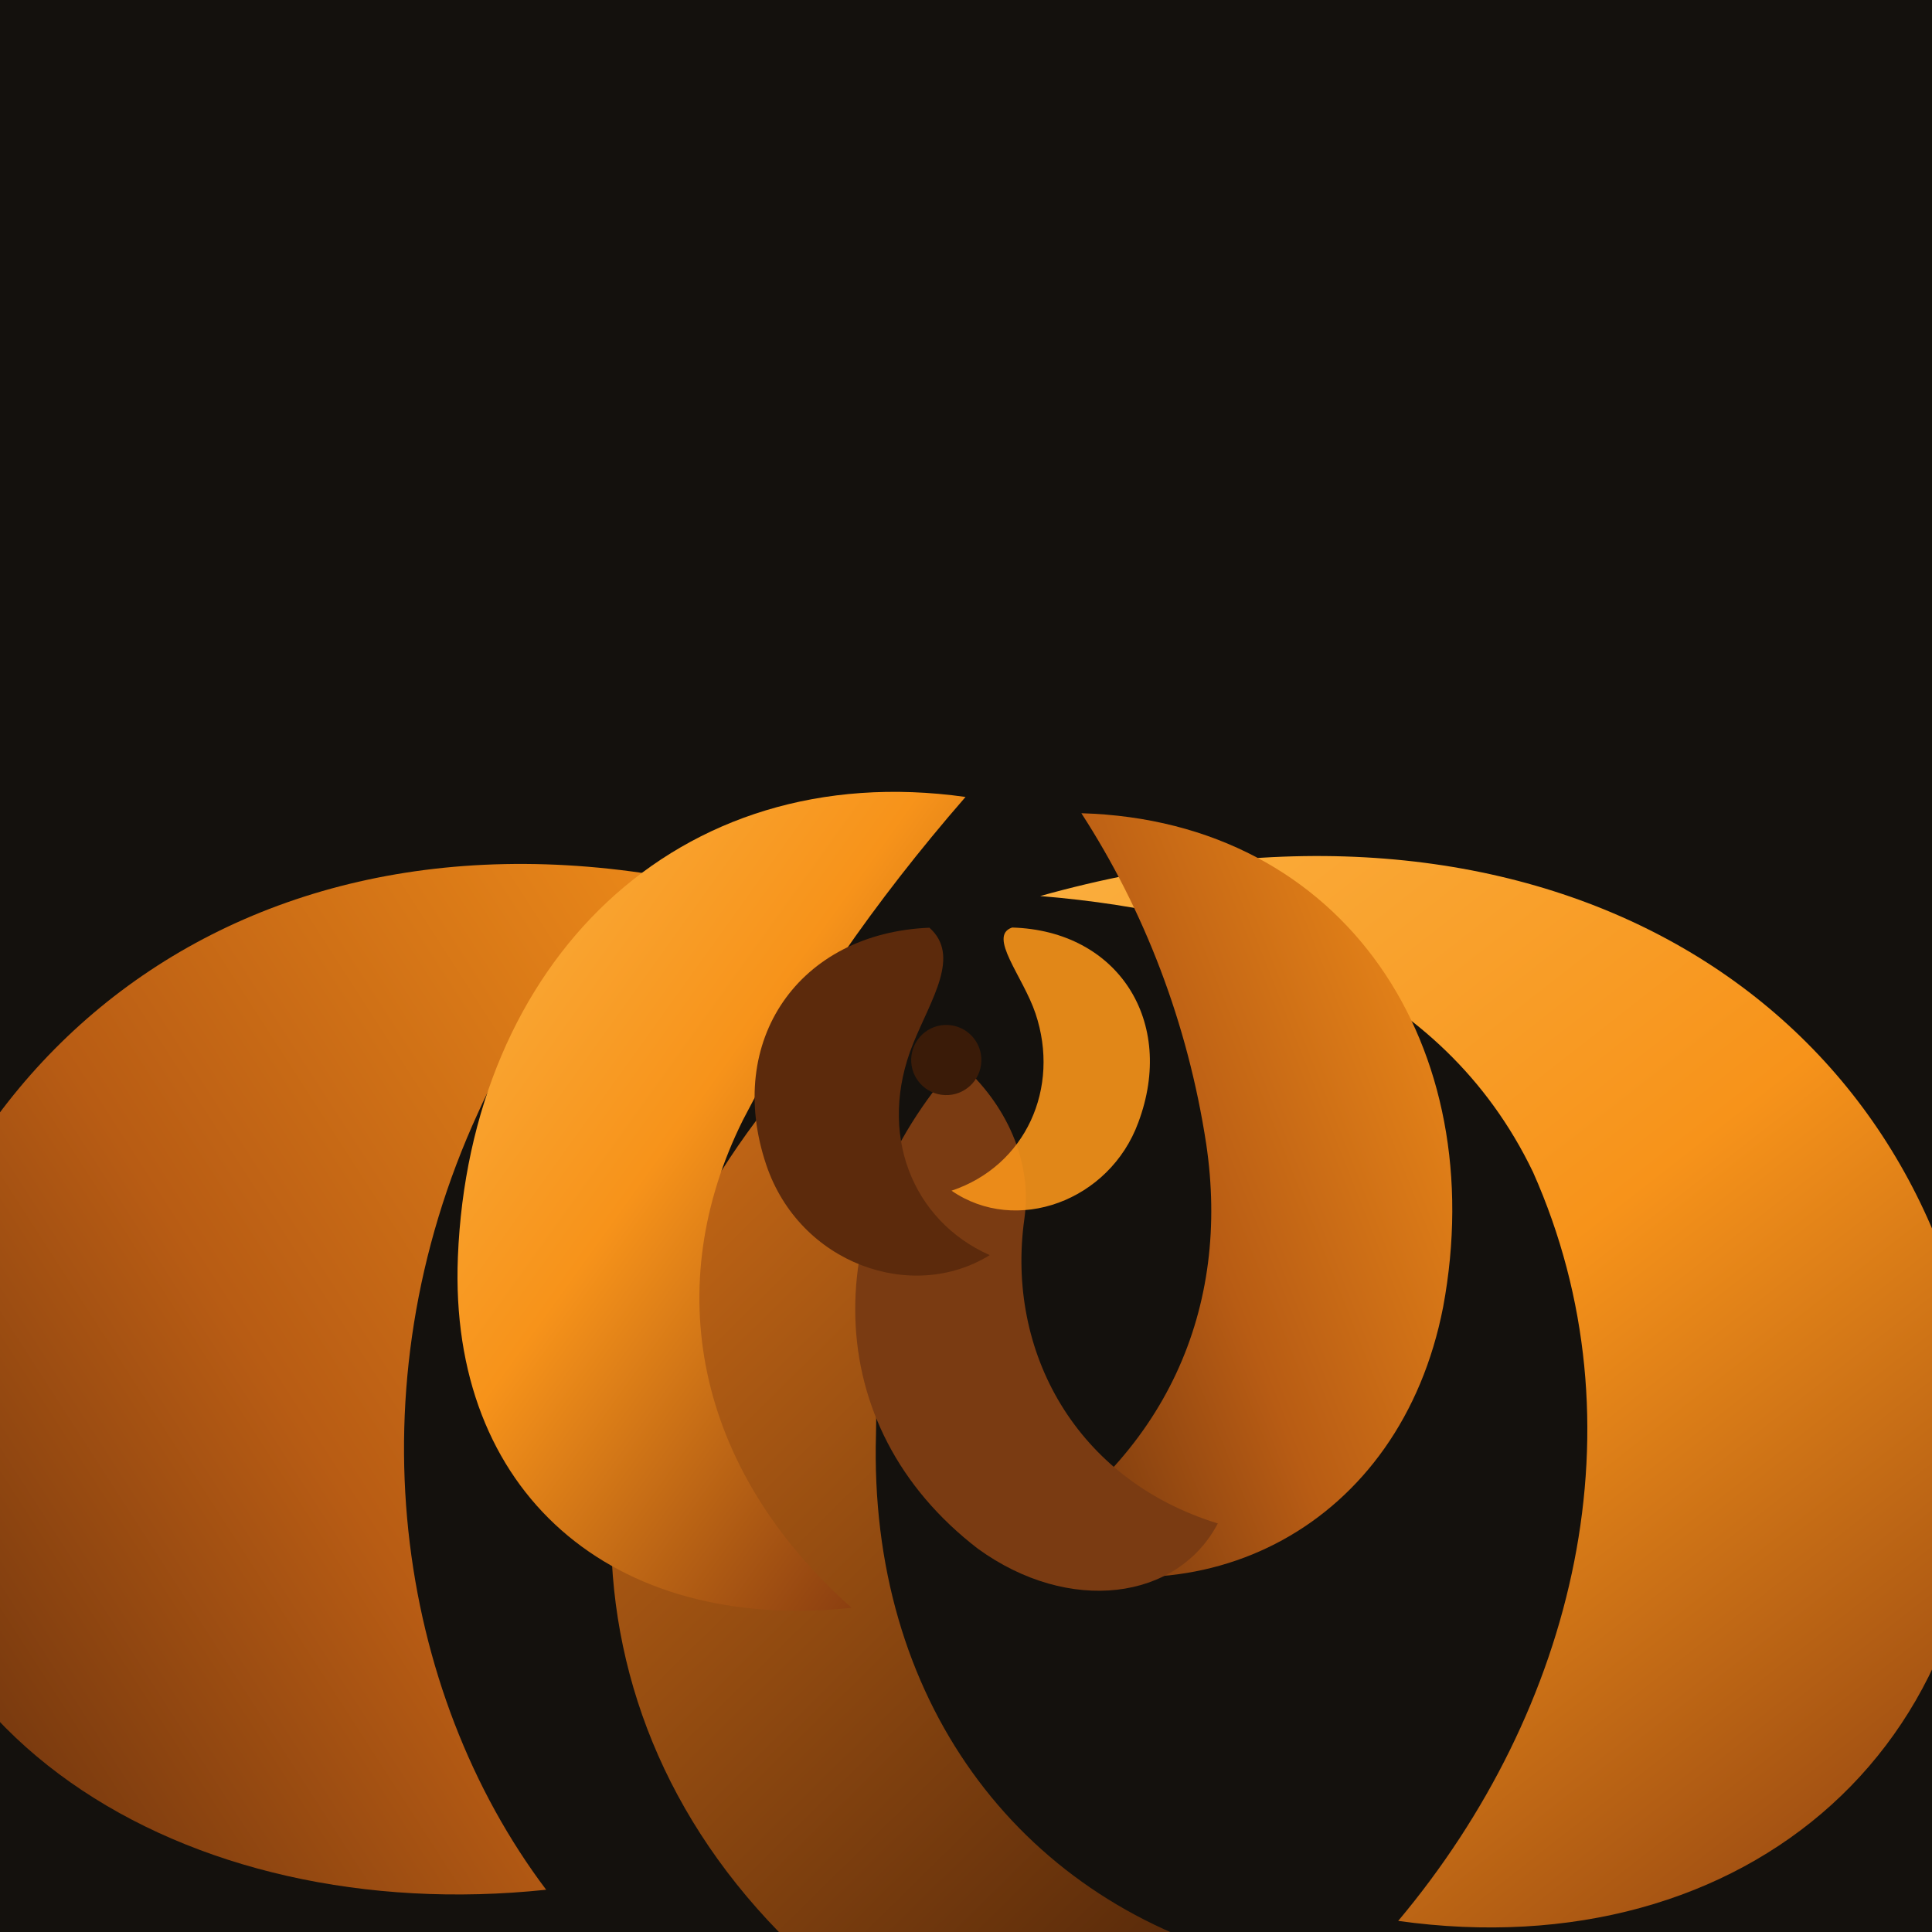
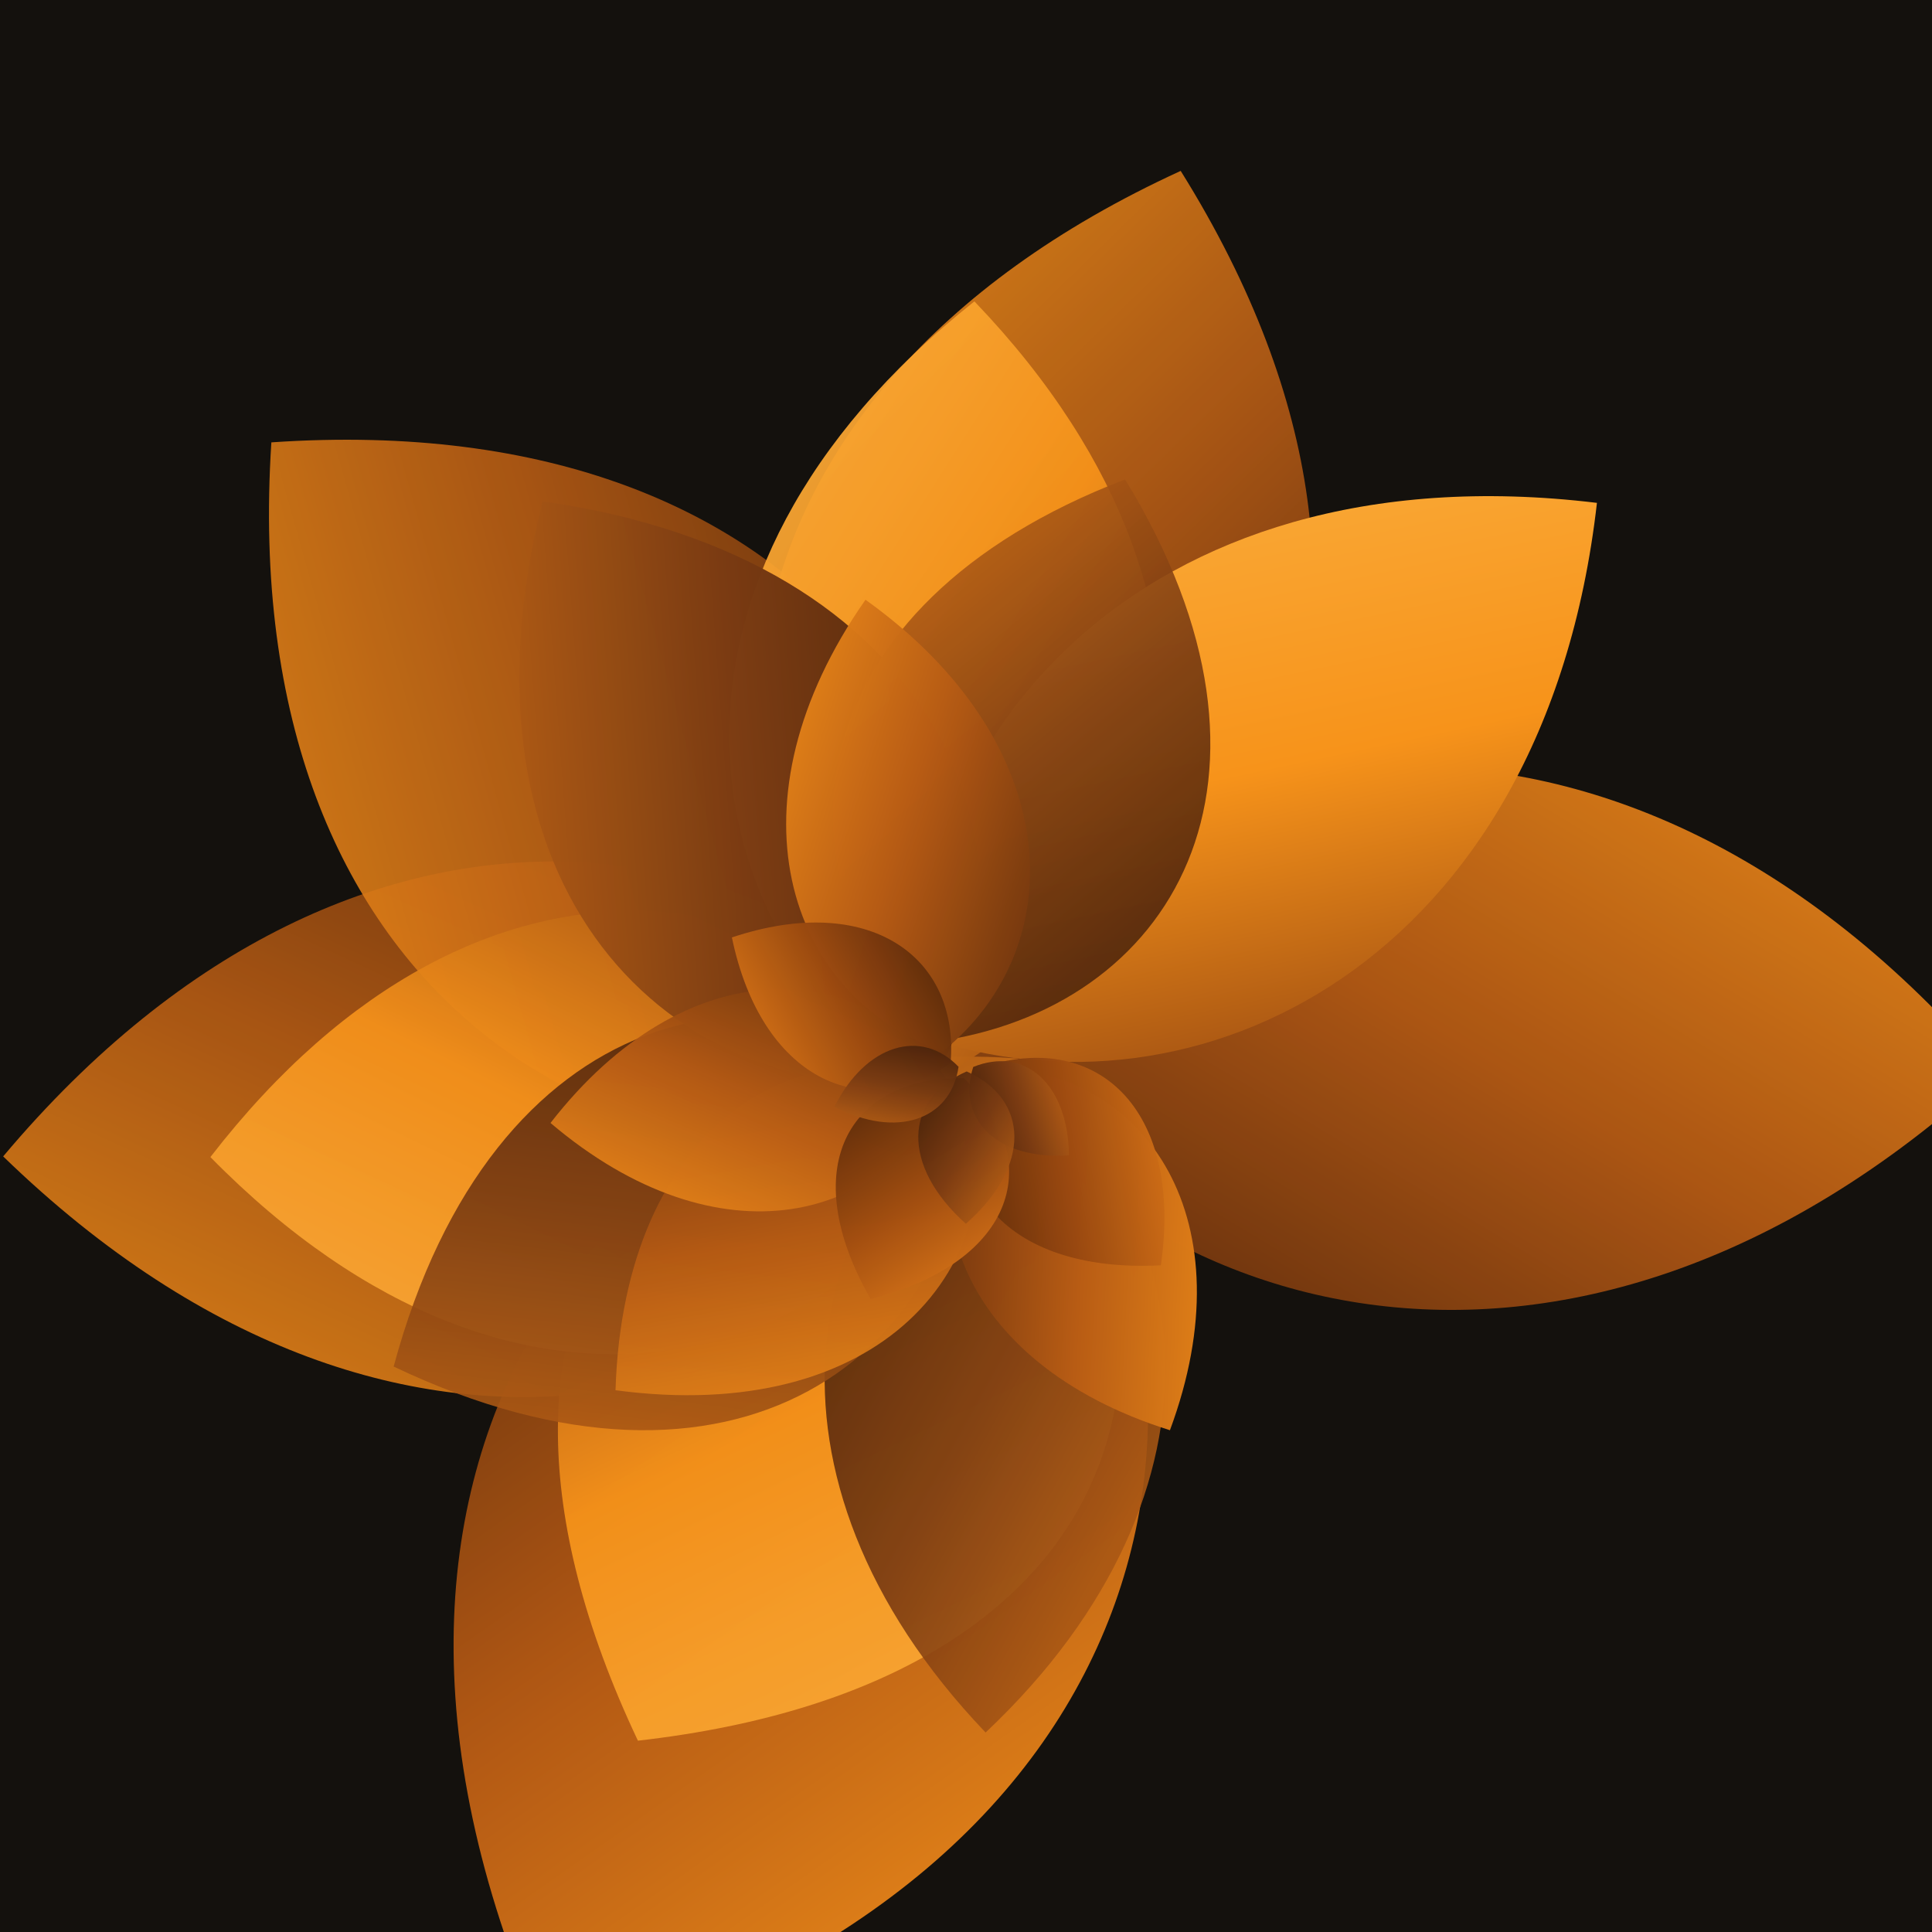
- <svg xmlns="http://www.w3.org/2000/svg" width="512" height="512" viewBox="0 0 512 512">
+ <svg xmlns="http://www.w3.org/2000/svg" width="512" height="512" viewBox="-200 -220 400 400">
  <defs>
-     <linearGradient id="fp1" x1="0%" y1="0%" x2="100%" y2="100%">
+     <linearGradient id="gA" x1="0%" y1="0%" x2="100%" y2="100%">
      <stop offset="0%" stop-color="#FBB040" />
-       <stop offset="45%" stop-color="#F7931A" />
+       <stop offset="50%" stop-color="#F7931A" />
      <stop offset="100%" stop-color="#8A3E10" />
    </linearGradient>
-     <linearGradient id="fp2" x1="100%" y1="0%" x2="0%" y2="100%">
+     <linearGradient id="gB" x1="0%" y1="0%" x2="100%" y2="100%">
      <stop offset="0%" stop-color="#F7931A" />
-       <stop offset="55%" stop-color="#B85C14" />
+       <stop offset="50%" stop-color="#B85C14" />
      <stop offset="100%" stop-color="#5C2A0C" />
    </linearGradient>
-     <linearGradient id="fpd" x1="0%" y1="0%" x2="100%" y2="100%">
+     <linearGradient id="gC" x1="0%" y1="0%" x2="100%" y2="100%">
      <stop offset="0%" stop-color="#C96A16" />
+       <stop offset="50%" stop-color="#7A3B12" />
+       <stop offset="100%" stop-color="#3A1B08" />
+     </linearGradient>
+     <linearGradient id="gD" x1="0%" y1="0%" x2="100%" y2="100%">
+       <stop offset="0%" stop-color="#E8801A" />
+       <stop offset="50%" stop-color="#9C4A0F" />
      <stop offset="100%" stop-color="#4A2209" />
    </linearGradient>
  </defs>
-   <rect width="512" height="512" fill="#14110D" />
-   <g transform="translate(256,266) rotate(8) scale(1.55)">
-     <path d="M -20 -10 C -110 -30 -170 20 -175 90 C -170 150 -110 175 -50 160 C -80 130 -95 80 -80 30 C -70 -5 -45 -10 -20 -10 Z" fill="url(#fp2)" />
-     <path d="M 10 -20 C 90 -55 160 -25 180 40 C 195 100 155 145 95 145 C 120 105 125 55 100 15 C 80 -15 45 -22 10 -20 Z" fill="url(#fp1)" />
-     <path d="M -30 20 C -60 70 -55 130 -5 165 C 20 182 55 178 70 155 C 30 150 0 120 -5 75 C -8 50 -15 30 -30 20 Z" fill="url(#fpd)" />
-     <path d="M -5 -35 C -55 -35 -85 5 -80 55 C -76 95 -45 115 -5 105 C -35 85 -45 55 -35 25 C -28 5 -18 -15 -5 -35 Z" fill="url(#fp1)" />
-     <path d="M 15 -35 C 60 -40 90 -5 88 40 C 86 78 55 100 20 92 C 45 72 52 45 44 18 C 38 -2 28 -20 15 -35 Z" fill="url(#fp2)" />
-     <path d="M 0 10 C -20 40 -15 75 15 92 C 32 101 50 96 55 82 C 30 78 15 58 15 35 C 15 24 8 15 0 10 Z" fill="#7A3B12" />
-     <path d="M -8 -12 C -30 -8 -40 12 -30 32 C -22 48 -2 52 10 42 C -4 38 -12 24 -8 8 C -6 0 -2 -8 -8 -12 Z" fill="#5C2A0C" />
-     <path d="M 6 -14 C 24 -16 36 -2 32 16 C 29 30 14 38 2 32 C 14 26 18 12 12 0 C 9 -6 2 -12 6 -14 Z" fill="#F7931A" opacity="0.9" />
-     <circle cx="-2" cy="10" r="6" fill="#3A1B08" />
+   <rect x="-200" y="-220" width="400" height="400" fill="#14110D" />
+   <g transform="rotate(18)">
+     <g transform="translate(9.3,-9.0) rotate(186.6)" opacity="0.98">
+       <path d="M 0 0 C -74.096 -41.909 -103.09 -144.352 0 -232.826 C 103.09 -144.352 74.096 -41.909 0 0 Z" fill="url(#gB)" />
+     </g>
+     <g transform="translate(11.7,5.5) rotate(249.1)" opacity="0.89">
+       <path d="M 0 0 C -61.336 -37.627 -85.337 -129.604 0 -209.039 C 85.337 -129.604 61.336 -37.627 0 0 Z" fill="url(#gB)" />
+     </g>
+     <g transform="translate(1.9,12.8) rotate(296.9)" opacity="0.89">
+       <path d="M 0 0 C -62.445 -36 -86.879 -124 0 -200 C 86.879 -124 62.445 -36 0 0 Z" fill="url(#gB)" />
+     </g>
+     <g transform="translate(-10.3,7.9) rotate(358.7)" opacity="0.88">
+       <path d="M 0 0 C -61.297 -35.508 -85.283 -122.306 0 -197.268 C 85.283 -122.306 61.297 -35.508 0 0 Z" fill="url(#gB)" />
+     </g>
+     <g transform="translate(-9.6,-8.8) rotate(435.5)" opacity="0.92">
+       <path d="M 0 0 C -62.185 -39.467 -86.519 -135.942 0 -219.261 C 86.519 -135.942 62.185 -39.467 0 0 Z" fill="url(#gB)" />
+     </g>
+     <g transform="translate(9.9,-4.1) rotate(191.1)" opacity="0.94">
+       <path d="M 0 0 C -63.668 -29.094 -85.814 -100.212 0 -161.632 C 85.814 -100.212 63.668 -29.094 0 0 Z" fill="url(#gA)" />
+     </g>
+     <g transform="translate(6.4,8.5) rotate(248.6)" opacity="0.91">
+       <path d="M 0 0 C -51.773 -28.833 -69.782 -99.313 0 -160.183 C 69.782 -99.313 51.773 -28.833 0 0 Z" fill="url(#gA)" />
+     </g>
+     <g transform="translate(-7.3,7.8) rotate(345.9)" opacity="0.94">
+       <path d="M 0 0 C -50.514 -29.366 -68.084 -101.15 0 -163.145 C 68.084 -101.15 50.514 -29.366 0 0 Z" fill="url(#gA)" />
+     </g>
+     <g transform="translate(-10.4,-2.4) rotate(393.7)" opacity="1.00">
+       <path d="M 0 0 C -50.577 -32.06 -68.168 -110.429 0 -178.111 C 68.168 -110.429 50.577 -32.06 0 0 Z" fill="url(#gA)" />
+     </g>
+     <g transform="translate(7.9,-0.4) rotate(163.5)" opacity="0.90">
+       <path d="M 0 0 C -41.443 -24.604 -52.255 -84.746 0 -136.688 C 52.255 -84.746 41.443 -24.604 0 0 Z" fill="url(#gC)" />
+     </g>
+     <g transform="translate(3.7,7.0) rotate(227.3)" opacity="0.91">
+       <path d="M 0 0 C -47.739 -23.747 -60.193 -81.794 0 -131.926 C 60.193 -81.794 47.739 -23.747 0 0 Z" fill="url(#gC)" />
+     </g>
+     <g transform="translate(-5.1,6.1) rotate(308.1)" opacity="0.98">
+       <path d="M 0 0 C -48.634 -26.116 -61.321 -89.957 0 -145.091 C 61.321 -89.957 48.634 -26.116 0 0 Z" fill="url(#gC)" />
+     </g>
+     <g transform="translate(-7.7,-2.0) rotate(360.8)" opacity="0.88">
+       <path d="M 0 0 C -44.562 -22.144 -56.186 -76.275 0 -123.023 C 56.186 -76.275 44.562 -22.144 0 0 Z" fill="url(#gC)" />
+     </g>
+     <g transform="translate(5.3,-0.9) rotate(135.9)" opacity="0.99">
+       <path d="M 0 0 C -28.565 -15.099 -33.533 -52.009 0 -83.885 C 33.533 -52.009 28.565 -15.099 0 0 Z" fill="url(#gB)" />
+     </g>
+     <g transform="translate(2.8,4.6) rotate(211.7)" opacity="0.92">
+       <path d="M 0 0 C -34.676 -17.42 -40.706 -60.001 0 -96.775 C 40.706 -60.001 34.676 -17.42 0 0 Z" fill="url(#gB)" />
+     </g>
+     <g transform="translate(-2.2,4.9) rotate(246.1)" opacity="0.95">
+       <path d="M 0 0 C -28.042 -14.914 -32.918 -51.37 0 -82.855 C 32.918 -51.37 28.042 -14.914 0 0 Z" fill="url(#gB)" />
+     </g>
+     <g transform="translate(-5.3,-0.7) rotate(332.3)" opacity="0.98">
+       <path d="M 0 0 C -30.412 -17.079 -35.701 -58.827 0 -94.882 C 35.701 -58.827 30.412 -17.079 0 0 Z" fill="url(#gB)" />
+     </g>
+     <g transform="translate(3.2,0.1) rotate(119.6)" opacity="0.97">
+       <path d="M 0 0 C -22.963 -9.966 -25.559 -34.328 0 -55.368 C 25.559 -34.328 22.963 -9.966 0 0 Z" fill="url(#gD)" />
+     </g>
+     <g transform="translate(0.6,3.2) rotate(184.9)" opacity="0.98">
+       <path d="M 0 0 C -22.281 -8.935 -24.799 -30.777 0 -49.641 C 24.799 -30.777 22.281 -8.935 0 0 Z" fill="url(#gD)" />
+     </g>
+     <g transform="translate(-3.0,1.1) rotate(281.9)" opacity="0.97">
+       <path d="M 0 0 C -20.086 -9.4 -22.357 -32.378 0 -52.223 C 22.357 -32.378 20.086 -9.4 0 0 Z" fill="url(#gD)" />
+     </g>
+     <g transform="translate(1.7,0.4) rotate(114.7)" opacity="0.98">
+       <path d="M 0 0 C -10.372 -4.854 -10.823 -16.719 0 -26.966 C 10.823 -16.719 10.372 -4.854 0 0 Z" fill="url(#gC)" />
+     </g>
+     <g transform="translate(0.7,1.7) rotate(162.3)" opacity="0.92">
+       <path d="M 0 0 C -12.979 -5.677 -13.543 -19.553 0 -31.536 C 13.543 -19.553 12.979 -5.677 0 0 Z" fill="url(#gC)" />
+     </g>
+     <g transform="translate(-1.2,1.3) rotate(234.2)" opacity="0.96">
+       <path d="M 0 0 C -9.942 -4.859 -10.374 -16.735 0 -26.992 C 10.374 -16.735 9.942 -4.859 0 0 Z" fill="url(#gC)" />
+     </g>
  </g>
</svg>
